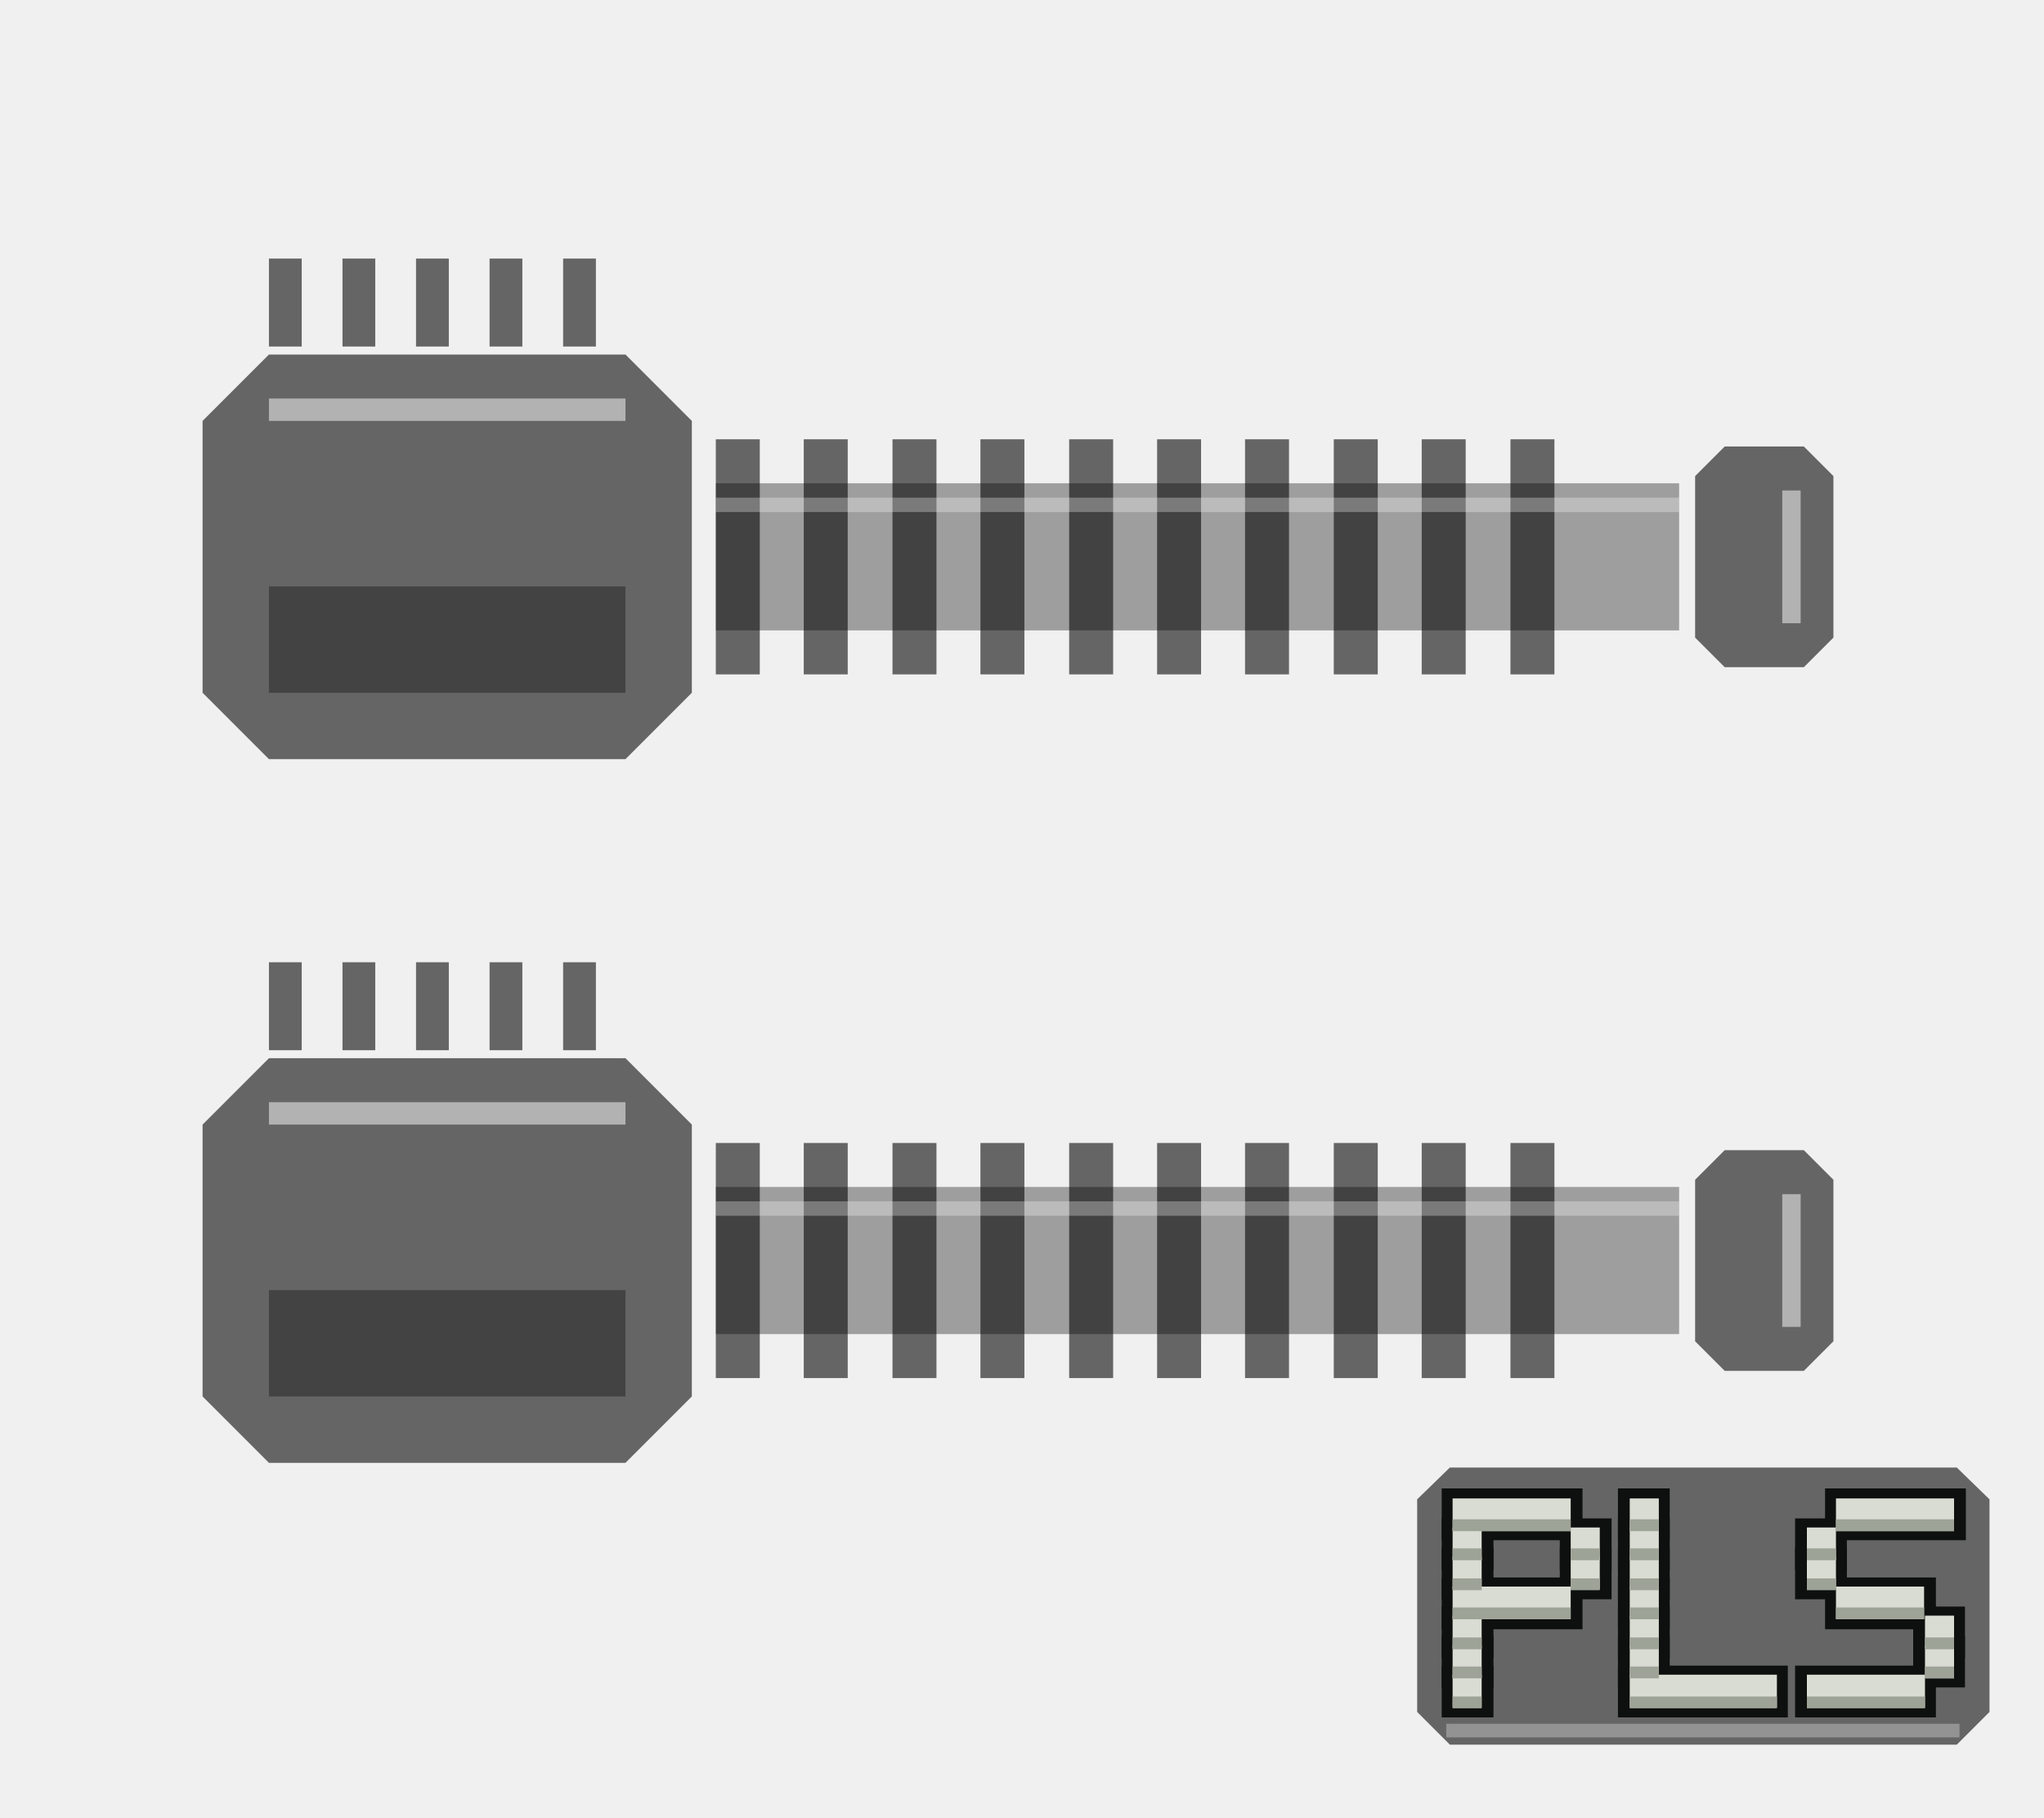
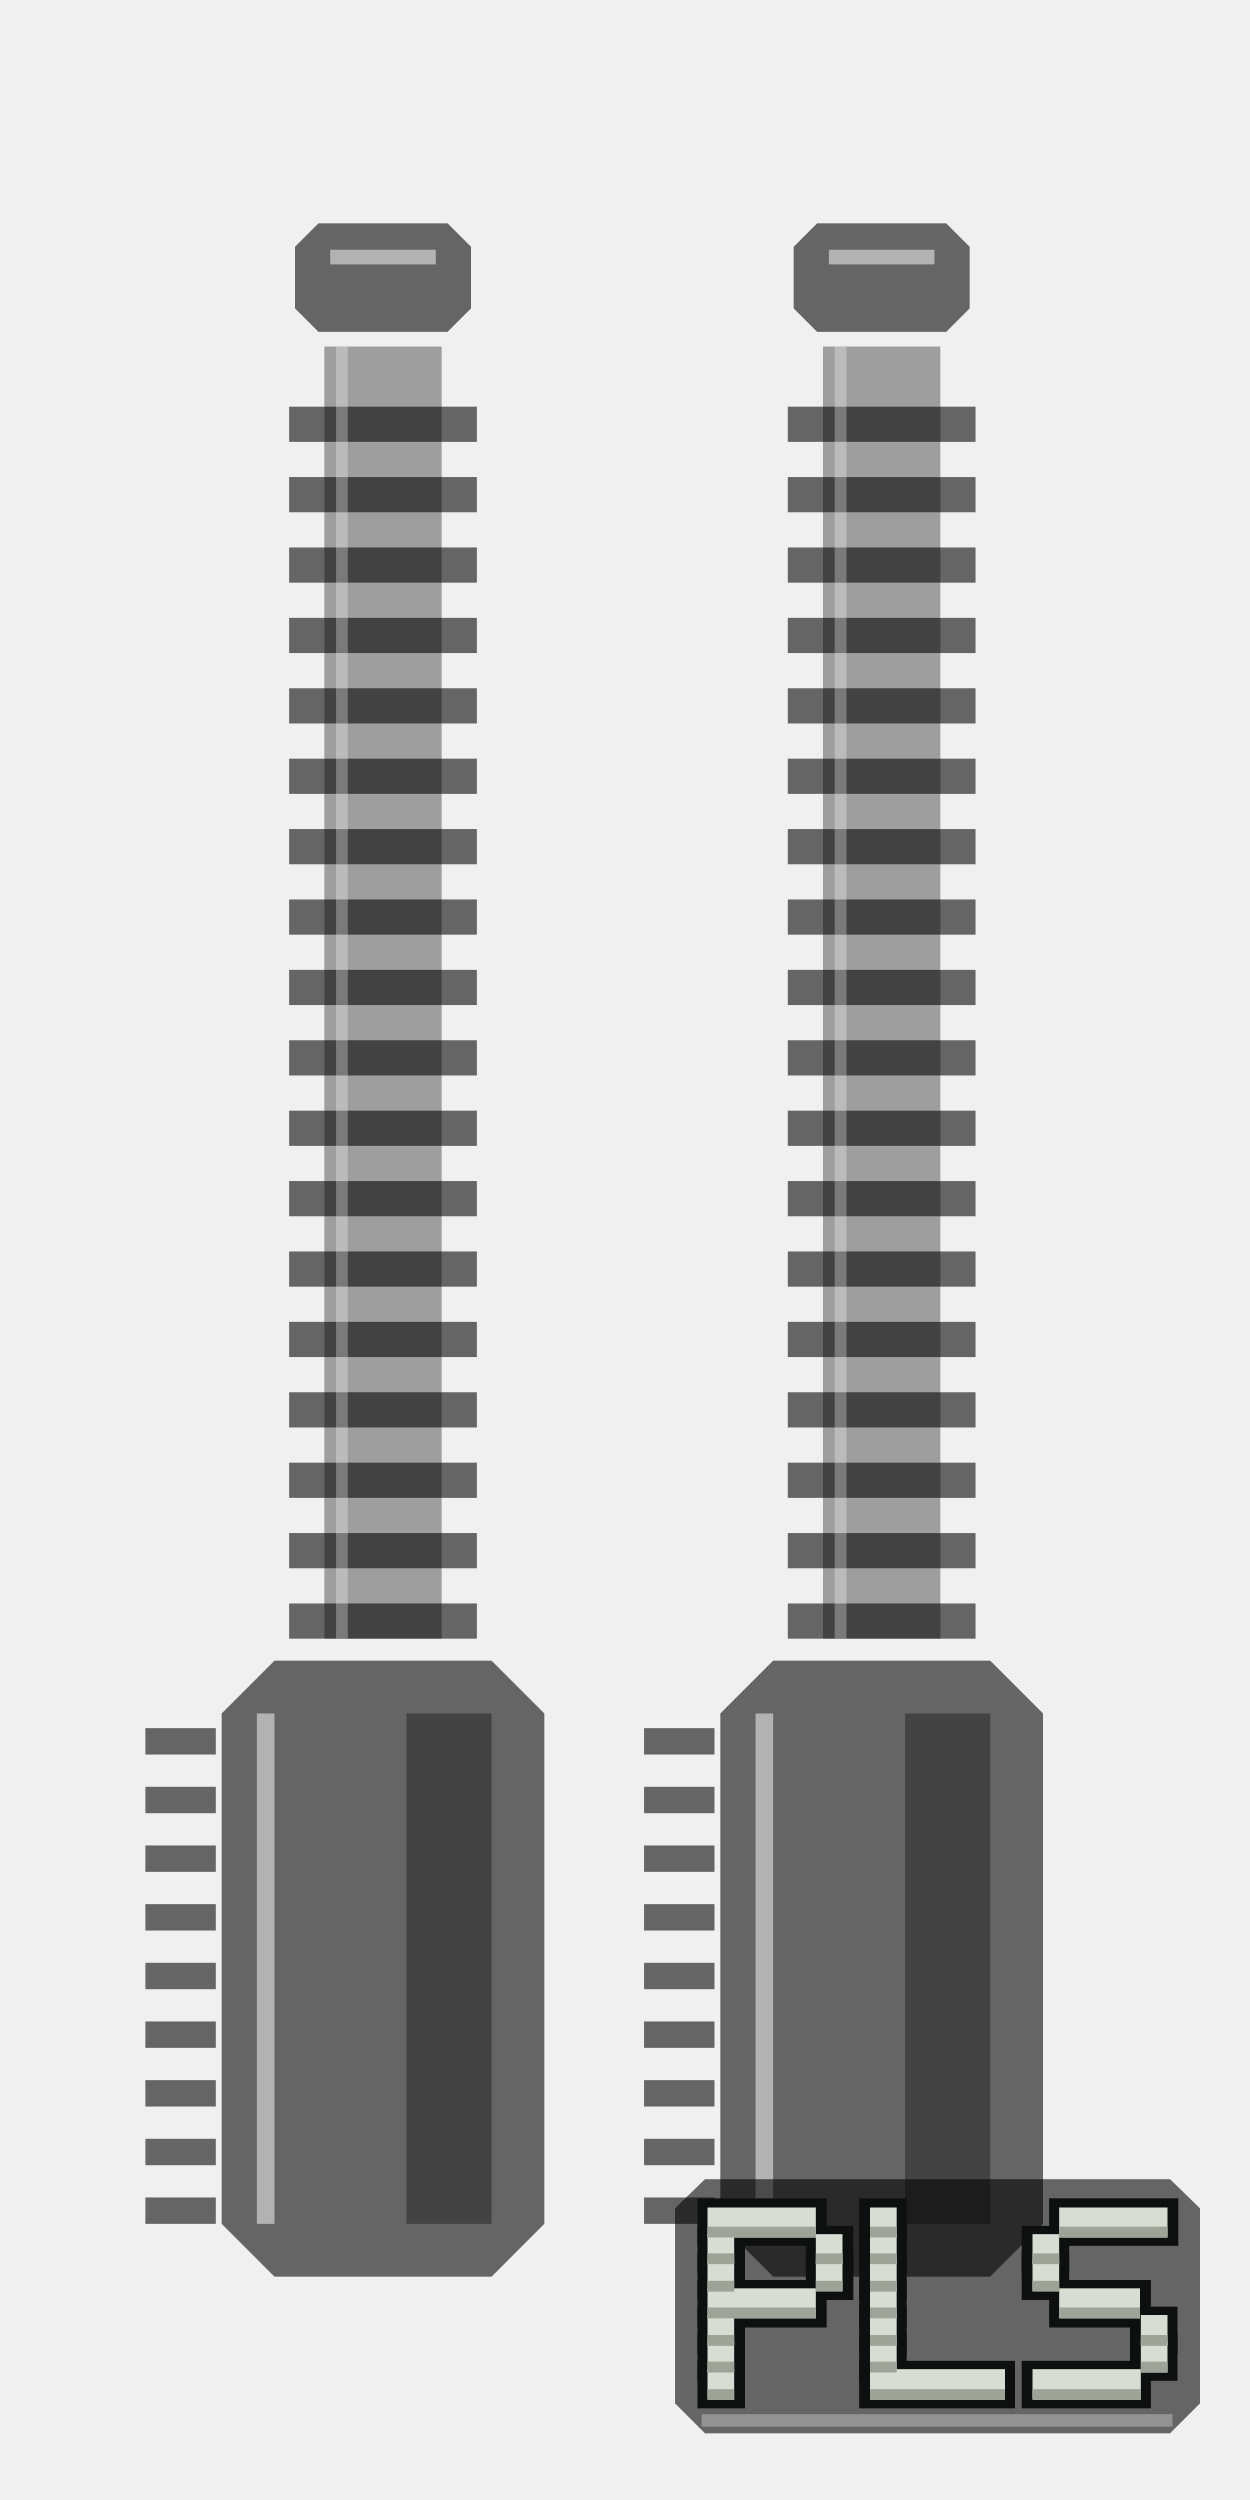
- <svg xmlns="http://www.w3.org/2000/svg" viewBox="0 0 225 200">
-   <g transform="translate(13.5 12) scale(0.88)">
-     <polygon points="18.3,30.7 62.9,30.7 71.2,39 71.2,73 62.9,81.3 18.3,81.3 10,73 10,39" fill="#000000" fill-opacity="0.58" />
-     <rect x="18.3" y="18.7" width="4.1" height="11" fill="#000000" fill-opacity="0.58" />
-     <rect x="27.5" y="18.7" width="4.1" height="11" fill="#000000" fill-opacity="0.58" />
-     <rect x="36.7" y="18.7" width="4.1" height="11" fill="#000000" fill-opacity="0.58" />
-     <rect x="45.9" y="18.7" width="4.1" height="11" fill="#000000" fill-opacity="0.58" />
-     <rect x="55.1" y="18.7" width="4.1" height="11" fill="#000000" fill-opacity="0.58" />
-     <rect x="18.3" y="36.2" width="44.6" height="2.8" fill="#ffffff" fill-opacity="0.5" />
-     <rect x="18.3" y="59.7" width="44.6" height="13.3" fill="#000000" fill-opacity="0.34" />
-     <rect x="74.2" y="46.8" width="120.5" height="18.4" fill="#000000" fill-opacity="0.34" />
-     <rect x="74.2" y="41.3" width="5.5" height="29.4" fill="#000000" fill-opacity="0.58" />
-     <rect x="85.2" y="41.3" width="5.5" height="29.4" fill="#000000" fill-opacity="0.58" />
-     <rect x="96.3" y="41.3" width="5.5" height="29.4" fill="#000000" fill-opacity="0.58" />
-     <rect x="107.3" y="41.3" width="5.5" height="29.4" fill="#000000" fill-opacity="0.58" />
-     <rect x="118.4" y="41.3" width="5.5" height="29.4" fill="#000000" fill-opacity="0.58" />
-     <rect x="129.4" y="41.3" width="5.5" height="29.4" fill="#000000" fill-opacity="0.58" />
-     <rect x="140.4" y="41.3" width="5.5" height="29.4" fill="#000000" fill-opacity="0.58" />
-     <rect x="151.5" y="41.3" width="5.5" height="29.4" fill="#000000" fill-opacity="0.58" />
-     <rect x="162.5" y="41.3" width="5.5" height="29.4" fill="#000000" fill-opacity="0.58" />
-     <rect x="173.6" y="41.3" width="5.5" height="29.4" fill="#000000" fill-opacity="0.58" />
-     <rect x="74.2" y="48.6" width="120.5" height="1.8" fill="#ffffff" fill-opacity="0.3" />
-     <polygon points="200.4,42.2 210.3,42.2 214,45.9 214,66.1 210.3,69.8 200.4,69.8 196.7,66.1 196.7,45.9" fill="#000000" fill-opacity="0.58" />
-     <rect x="207.6" y="47.7" width="2.3" height="16.6" fill="#ffffff" fill-opacity="0.5" />
-     <polygon points="18.3,118.7 62.9,118.7 71.2,127 71.2,161 62.9,169.3 18.3,169.3 10,161 10,127" fill="#000000" fill-opacity="0.58" />
-     <rect x="18.3" y="106.7" width="4.1" height="11" fill="#000000" fill-opacity="0.58" />
-     <rect x="27.5" y="106.7" width="4.1" height="11" fill="#000000" fill-opacity="0.58" />
-     <rect x="36.7" y="106.7" width="4.1" height="11" fill="#000000" fill-opacity="0.58" />
-     <rect x="45.9" y="106.7" width="4.1" height="11" fill="#000000" fill-opacity="0.58" />
-     <rect x="55.1" y="106.7" width="4.1" height="11" fill="#000000" fill-opacity="0.58" />
-     <rect x="18.3" y="124.2" width="44.6" height="2.8" fill="#ffffff" fill-opacity="0.5" />
-     <rect x="18.3" y="147.7" width="44.6" height="13.3" fill="#000000" fill-opacity="0.34" />
-     <rect x="74.2" y="134.8" width="120.5" height="18.4" fill="#000000" fill-opacity="0.34" />
-     <rect x="74.2" y="129.3" width="5.5" height="29.4" fill="#000000" fill-opacity="0.58" />
-     <rect x="85.2" y="129.3" width="5.5" height="29.4" fill="#000000" fill-opacity="0.58" />
-     <rect x="96.3" y="129.3" width="5.5" height="29.4" fill="#000000" fill-opacity="0.58" />
-     <rect x="107.3" y="129.3" width="5.5" height="29.4" fill="#000000" fill-opacity="0.58" />
-     <rect x="118.4" y="129.3" width="5.5" height="29.4" fill="#000000" fill-opacity="0.58" />
-     <rect x="129.4" y="129.3" width="5.5" height="29.4" fill="#000000" fill-opacity="0.58" />
-     <rect x="140.4" y="129.3" width="5.5" height="29.4" fill="#000000" fill-opacity="0.58" />
-     <rect x="151.5" y="129.3" width="5.5" height="29.4" fill="#000000" fill-opacity="0.58" />
-     <rect x="162.5" y="129.3" width="5.5" height="29.4" fill="#000000" fill-opacity="0.58" />
-     <rect x="173.6" y="129.3" width="5.5" height="29.4" fill="#000000" fill-opacity="0.58" />
-     <rect x="74.2" y="136.6" width="120.5" height="1.8" fill="#ffffff" fill-opacity="0.3" />
-     <polygon points="200.4,130.2 210.3,130.2 214,133.9 214,154.1 210.3,157.8 200.4,157.8 196.7,154.1 196.7,133.9" fill="#000000" fill-opacity="0.58" />
-     <rect x="207.6" y="135.7" width="2.3" height="16.6" fill="#ffffff" fill-opacity="0.5" />
+ <svg xmlns="http://www.w3.org/2000/svg" viewBox="0 0 150 300">
+   <g transform="translate(9 18) scale(0.88)">
+     <g transform="translate(0 300) rotate(-90)">
+       <polygon points="17.2,20 86.8,20 94,27.2 94,56.8 86.8,64 17.2,64 10,56.8 10,27.2" fill="#000000" fill-opacity="0.58" />
+       <rect x="17.2" y="9.6" width="3.6" height="9.6" fill="#000000" fill-opacity="0.58" />
+       <rect x="25.2" y="9.6" width="3.6" height="9.6" fill="#000000" fill-opacity="0.58" />
+       <rect x="33.2" y="9.6" width="3.6" height="9.6" fill="#000000" fill-opacity="0.58" />
+       <rect x="41.2" y="9.6" width="3.6" height="9.6" fill="#000000" fill-opacity="0.58" />
+       <rect x="49.2" y="9.6" width="3.6" height="9.6" fill="#000000" fill-opacity="0.58" />
+       <rect x="57.2" y="9.6" width="3.6" height="9.6" fill="#000000" fill-opacity="0.58" />
+       <rect x="65.2" y="9.6" width="3.6" height="9.6" fill="#000000" fill-opacity="0.58" />
+       <rect x="73.2" y="9.6" width="3.6" height="9.6" fill="#000000" fill-opacity="0.58" />
+       <rect x="81.2" y="9.6" width="3.6" height="9.6" fill="#000000" fill-opacity="0.58" />
+       <rect x="17.2" y="24.8" width="69.6" height="2.4" fill="#ffffff" fill-opacity="0.5" />
+       <rect x="17.2" y="45.2" width="69.6" height="11.6" fill="#000000" fill-opacity="0.34" />
+       <rect x="97" y="34" width="176.2" height="16" fill="#000000" fill-opacity="0.34" />
+       <rect x="97" y="29.2" width="4.8" height="25.6" fill="#000000" fill-opacity="0.58" />
+       <rect x="106.6" y="29.2" width="4.8" height="25.6" fill="#000000" fill-opacity="0.58" />
+       <rect x="116.2" y="29.2" width="4.8" height="25.6" fill="#000000" fill-opacity="0.58" />
+       <rect x="125.8" y="29.2" width="4.8" height="25.6" fill="#000000" fill-opacity="0.58" />
+       <rect x="135.4" y="29.2" width="4.8" height="25.6" fill="#000000" fill-opacity="0.58" />
+       <rect x="145" y="29.2" width="4.8" height="25.6" fill="#000000" fill-opacity="0.58" />
+       <rect x="154.6" y="29.2" width="4.8" height="25.6" fill="#000000" fill-opacity="0.58" />
+       <rect x="164.2" y="29.2" width="4.8" height="25.6" fill="#000000" fill-opacity="0.58" />
+       <rect x="173.8" y="29.2" width="4.8" height="25.6" fill="#000000" fill-opacity="0.58" />
+       <rect x="183.4" y="29.2" width="4.8" height="25.6" fill="#000000" fill-opacity="0.58" />
+       <rect x="193" y="29.2" width="4.8" height="25.6" fill="#000000" fill-opacity="0.58" />
+       <rect x="202.6" y="29.2" width="4.8" height="25.6" fill="#000000" fill-opacity="0.58" />
+       <rect x="212.2" y="29.2" width="4.8" height="25.6" fill="#000000" fill-opacity="0.58" />
+       <rect x="221.8" y="29.2" width="4.8" height="25.6" fill="#000000" fill-opacity="0.58" />
+       <rect x="231.4" y="29.2" width="4.8" height="25.6" fill="#000000" fill-opacity="0.58" />
+       <rect x="241" y="29.2" width="4.8" height="25.6" fill="#000000" fill-opacity="0.58" />
+       <rect x="250.6" y="29.2" width="4.8" height="25.6" fill="#000000" fill-opacity="0.58" />
+       <rect x="260.2" y="29.2" width="4.8" height="25.6" fill="#000000" fill-opacity="0.58" />
+       <rect x="97" y="35.6" width="176.2" height="1.6" fill="#ffffff" fill-opacity="0.3" />
+       <polygon points="278.4,30 286.8,30 290,33.2 290,50.8 286.8,54 278.4,54 275.2,50.8 275.2,33.2" fill="#000000" fill-opacity="0.58" />
+       <rect x="284.4" y="34.8" width="2" height="14.4" fill="#ffffff" fill-opacity="0.5" />
+       <polygon points="17.2,88 86.8,88 94,95.2 94,124.8 86.8,132 17.2,132 10,124.8 10,95.2" fill="#000000" fill-opacity="0.58" />
+       <rect x="17.2" y="77.6" width="3.6" height="9.6" fill="#000000" fill-opacity="0.58" />
+       <rect x="25.2" y="77.6" width="3.6" height="9.6" fill="#000000" fill-opacity="0.58" />
+       <rect x="33.2" y="77.6" width="3.6" height="9.6" fill="#000000" fill-opacity="0.58" />
+       <rect x="41.2" y="77.6" width="3.6" height="9.6" fill="#000000" fill-opacity="0.58" />
+       <rect x="49.2" y="77.6" width="3.6" height="9.6" fill="#000000" fill-opacity="0.58" />
+       <rect x="57.2" y="77.6" width="3.6" height="9.6" fill="#000000" fill-opacity="0.58" />
+       <rect x="65.2" y="77.6" width="3.6" height="9.6" fill="#000000" fill-opacity="0.58" />
+       <rect x="73.2" y="77.6" width="3.6" height="9.6" fill="#000000" fill-opacity="0.58" />
+       <rect x="81.2" y="77.6" width="3.6" height="9.6" fill="#000000" fill-opacity="0.58" />
+       <rect x="17.2" y="92.8" width="69.6" height="2.4" fill="#ffffff" fill-opacity="0.5" />
+       <rect x="17.2" y="113.2" width="69.6" height="11.6" fill="#000000" fill-opacity="0.34" />
+       <rect x="97" y="102" width="176.2" height="16" fill="#000000" fill-opacity="0.34" />
+       <rect x="97" y="97.2" width="4.8" height="25.6" fill="#000000" fill-opacity="0.58" />
+       <rect x="106.6" y="97.2" width="4.8" height="25.6" fill="#000000" fill-opacity="0.58" />
+       <rect x="116.2" y="97.2" width="4.8" height="25.6" fill="#000000" fill-opacity="0.58" />
+       <rect x="125.8" y="97.2" width="4.8" height="25.6" fill="#000000" fill-opacity="0.58" />
+       <rect x="135.4" y="97.2" width="4.8" height="25.6" fill="#000000" fill-opacity="0.58" />
+       <rect x="145" y="97.2" width="4.8" height="25.6" fill="#000000" fill-opacity="0.58" />
+       <rect x="154.6" y="97.2" width="4.8" height="25.6" fill="#000000" fill-opacity="0.58" />
+       <rect x="164.2" y="97.2" width="4.8" height="25.6" fill="#000000" fill-opacity="0.58" />
+       <rect x="173.8" y="97.2" width="4.8" height="25.6" fill="#000000" fill-opacity="0.58" />
+       <rect x="183.4" y="97.2" width="4.8" height="25.6" fill="#000000" fill-opacity="0.58" />
+       <rect x="193" y="97.2" width="4.8" height="25.6" fill="#000000" fill-opacity="0.58" />
+       <rect x="202.6" y="97.2" width="4.8" height="25.6" fill="#000000" fill-opacity="0.58" />
+       <rect x="212.2" y="97.2" width="4.8" height="25.6" fill="#000000" fill-opacity="0.58" />
+       <rect x="221.8" y="97.2" width="4.8" height="25.6" fill="#000000" fill-opacity="0.58" />
+       <rect x="231.4" y="97.2" width="4.8" height="25.6" fill="#000000" fill-opacity="0.58" />
+       <rect x="241" y="97.2" width="4.8" height="25.6" fill="#000000" fill-opacity="0.58" />
+       <rect x="250.6" y="97.2" width="4.8" height="25.6" fill="#000000" fill-opacity="0.58" />
+       <rect x="260.2" y="97.2" width="4.8" height="25.6" fill="#000000" fill-opacity="0.58" />
+       <rect x="97" y="103.6" width="176.2" height="1.6" fill="#ffffff" fill-opacity="0.3" />
+       <polygon points="278.4,98 286.8,98 290,101.2 290,118.8 286.8,122 278.4,122 275.2,118.8 275.2,101.2" fill="#000000" fill-opacity="0.58" />
+       <rect x="284.4" y="102.8" width="2" height="14.4" fill="#ffffff" fill-opacity="0.5" />
+     </g>
  </g>
-   <polygon points="159.6,161.5 215.4,161.5 219,165 219,188.4 215.4,192 159.6,192 156,188.4 156,165" fill="#000000" fill-opacity="0.58" />
-   <rect x="159.2" y="189.7" width="56.5" height="1.5" fill="#ffffff" fill-opacity="0.3" />
-   <rect x="158.7" y="163.8" width="15.5" height="5.7" fill="#0d100e" />
-   <rect x="158.7" y="167.1" width="5.7" height="5.7" fill="#0d100e" />
-   <rect x="171.7" y="167.1" width="5.7" height="5.7" fill="#0d100e" />
-   <rect x="158.7" y="170.3" width="5.7" height="5.7" fill="#0d100e" />
-   <rect x="171.7" y="170.3" width="5.7" height="5.7" fill="#0d100e" />
-   <rect x="158.7" y="173.6" width="15.5" height="5.7" fill="#0d100e" />
-   <rect x="158.7" y="176.8" width="5.7" height="5.7" fill="#0d100e" />
-   <rect x="158.7" y="180" width="5.7" height="5.7" fill="#0d100e" />
-   <rect x="158.7" y="183.3" width="5.7" height="5.7" fill="#0d100e" />
-   <rect x="178.1" y="163.8" width="5.7" height="5.7" fill="#0d100e" />
-   <rect x="178.1" y="167.1" width="5.7" height="5.7" fill="#0d100e" />
-   <rect x="178.1" y="170.3" width="5.7" height="5.7" fill="#0d100e" />
-   <rect x="178.1" y="173.6" width="5.7" height="5.7" fill="#0d100e" />
-   <rect x="178.1" y="176.8" width="5.7" height="5.7" fill="#0d100e" />
-   <rect x="178.1" y="180" width="5.7" height="5.7" fill="#0d100e" />
-   <rect x="178.1" y="183.3" width="18.7" height="5.7" fill="#0d100e" />
-   <rect x="200.9" y="163.8" width="15.5" height="5.7" fill="#0d100e" />
-   <rect x="197.6" y="167.1" width="5.7" height="5.7" fill="#0d100e" />
-   <rect x="197.6" y="170.3" width="5.7" height="5.7" fill="#0d100e" />
-   <rect x="200.9" y="173.6" width="12.2" height="5.7" fill="#0d100e" />
-   <rect x="210.6" y="176.8" width="5.7" height="5.7" fill="#0d100e" />
-   <rect x="210.6" y="180" width="5.7" height="5.7" fill="#0d100e" />
-   <rect x="197.6" y="183.3" width="15.5" height="5.7" fill="#0d100e" />
-   <rect x="159.9" y="164.9" width="13" height="3.6" fill="#d9dcd2" />
-   <rect x="159.9" y="168.1" width="3.2" height="3.6" fill="#d9dcd2" />
-   <rect x="172.9" y="168.1" width="3.2" height="3.6" fill="#d9dcd2" />
-   <rect x="159.9" y="171.3" width="3.2" height="3.6" fill="#d9dcd2" />
-   <rect x="172.9" y="171.3" width="3.2" height="3.6" fill="#d9dcd2" />
-   <rect x="159.9" y="174.6" width="13" height="3.6" fill="#d9dcd2" />
-   <rect x="159.9" y="177.8" width="3.2" height="3.6" fill="#d9dcd2" />
-   <rect x="159.9" y="181.1" width="3.2" height="3.6" fill="#d9dcd2" />
-   <rect x="159.9" y="184.3" width="3.2" height="3.6" fill="#d9dcd2" />
-   <rect x="179.4" y="164.9" width="3.2" height="3.6" fill="#d9dcd2" />
-   <rect x="179.4" y="168.1" width="3.2" height="3.6" fill="#d9dcd2" />
-   <rect x="179.4" y="171.3" width="3.2" height="3.6" fill="#d9dcd2" />
-   <rect x="179.4" y="174.6" width="3.2" height="3.6" fill="#d9dcd2" />
-   <rect x="179.4" y="177.8" width="3.2" height="3.6" fill="#d9dcd2" />
-   <rect x="179.4" y="181.1" width="3.2" height="3.6" fill="#d9dcd2" />
-   <rect x="179.4" y="184.3" width="16.2" height="3.6" fill="#d9dcd2" />
-   <rect x="202.1" y="164.9" width="13" height="3.6" fill="#d9dcd2" />
-   <rect x="198.9" y="168.1" width="3.2" height="3.6" fill="#d9dcd2" />
-   <rect x="198.9" y="171.3" width="3.2" height="3.6" fill="#d9dcd2" />
-   <rect x="202.1" y="174.6" width="9.7" height="3.6" fill="#d9dcd2" />
-   <rect x="211.9" y="177.8" width="3.2" height="3.6" fill="#d9dcd2" />
-   <rect x="211.9" y="181.1" width="3.2" height="3.6" fill="#d9dcd2" />
-   <rect x="198.9" y="184.3" width="13" height="3.6" fill="#d9dcd2" />
-   <rect x="159.9" y="167.2" width="13" height="1.3" fill="#9ea397" />
-   <rect x="159.9" y="170.4" width="3.2" height="1.3" fill="#9ea397" />
-   <rect x="172.9" y="170.4" width="3.2" height="1.3" fill="#9ea397" />
-   <rect x="159.9" y="173.7" width="3.2" height="1.3" fill="#9ea397" />
-   <rect x="172.9" y="173.7" width="3.2" height="1.3" fill="#9ea397" />
-   <rect x="159.9" y="176.9" width="13" height="1.3" fill="#9ea397" />
-   <rect x="159.9" y="180.2" width="3.2" height="1.3" fill="#9ea397" />
-   <rect x="159.9" y="183.4" width="3.2" height="1.3" fill="#9ea397" />
-   <rect x="159.9" y="186.7" width="3.2" height="1.3" fill="#9ea397" />
-   <rect x="179.4" y="167.2" width="3.2" height="1.3" fill="#9ea397" />
-   <rect x="179.4" y="170.4" width="3.2" height="1.3" fill="#9ea397" />
-   <rect x="179.4" y="173.7" width="3.2" height="1.3" fill="#9ea397" />
-   <rect x="179.4" y="176.9" width="3.2" height="1.3" fill="#9ea397" />
-   <rect x="179.4" y="180.2" width="3.2" height="1.3" fill="#9ea397" />
-   <rect x="179.4" y="183.4" width="3.2" height="1.3" fill="#9ea397" />
-   <rect x="179.4" y="186.7" width="16.2" height="1.3" fill="#9ea397" />
-   <rect x="202.1" y="167.2" width="13" height="1.3" fill="#9ea397" />
-   <rect x="198.9" y="170.4" width="3.2" height="1.3" fill="#9ea397" />
-   <rect x="198.9" y="173.7" width="3.2" height="1.3" fill="#9ea397" />
-   <rect x="202.1" y="176.9" width="9.7" height="1.3" fill="#9ea397" />
-   <rect x="211.9" y="180.2" width="3.2" height="1.3" fill="#9ea397" />
-   <rect x="211.9" y="183.4" width="3.2" height="1.3" fill="#9ea397" />
-   <rect x="198.9" y="186.7" width="13" height="1.3" fill="#9ea397" />
+   <polygon points="84.6,261.5 140.4,261.5 144,265 144,288.4 140.4,292 84.6,292 81,288.4 81,265" fill="#000000" fill-opacity="0.58" />
+   <rect x="84.2" y="289.7" width="56.5" height="1.5" fill="#ffffff" fill-opacity="0.3" />
+   <rect x="83.7" y="263.8" width="15.5" height="5.7" fill="#0d100e" />
+   <rect x="83.7" y="267.1" width="5.7" height="5.7" fill="#0d100e" />
+   <rect x="96.7" y="267.1" width="5.7" height="5.7" fill="#0d100e" />
+   <rect x="83.7" y="270.3" width="5.7" height="5.7" fill="#0d100e" />
+   <rect x="96.7" y="270.3" width="5.7" height="5.7" fill="#0d100e" />
+   <rect x="83.7" y="273.6" width="15.5" height="5.7" fill="#0d100e" />
+   <rect x="83.7" y="276.8" width="5.7" height="5.7" fill="#0d100e" />
+   <rect x="83.7" y="280" width="5.7" height="5.7" fill="#0d100e" />
+   <rect x="83.7" y="283.3" width="5.7" height="5.7" fill="#0d100e" />
+   <rect x="103.1" y="263.8" width="5.7" height="5.7" fill="#0d100e" />
+   <rect x="103.1" y="267.1" width="5.7" height="5.7" fill="#0d100e" />
+   <rect x="103.1" y="270.3" width="5.7" height="5.7" fill="#0d100e" />
+   <rect x="103.1" y="273.6" width="5.7" height="5.7" fill="#0d100e" />
+   <rect x="103.1" y="276.8" width="5.7" height="5.7" fill="#0d100e" />
+   <rect x="103.1" y="280" width="5.7" height="5.7" fill="#0d100e" />
+   <rect x="103.1" y="283.3" width="18.7" height="5.7" fill="#0d100e" />
+   <rect x="125.9" y="263.8" width="15.5" height="5.7" fill="#0d100e" />
+   <rect x="122.6" y="267.1" width="5.7" height="5.7" fill="#0d100e" />
+   <rect x="122.6" y="270.3" width="5.7" height="5.7" fill="#0d100e" />
+   <rect x="125.9" y="273.6" width="12.2" height="5.7" fill="#0d100e" />
+   <rect x="135.6" y="276.8" width="5.7" height="5.7" fill="#0d100e" />
+   <rect x="135.6" y="280" width="5.7" height="5.7" fill="#0d100e" />
+   <rect x="122.6" y="283.3" width="15.5" height="5.7" fill="#0d100e" />
+   <rect x="84.9" y="264.9" width="13" height="3.6" fill="#d9dcd2" />
+   <rect x="84.9" y="268.1" width="3.2" height="3.6" fill="#d9dcd2" />
+   <rect x="97.9" y="268.1" width="3.2" height="3.6" fill="#d9dcd2" />
+   <rect x="84.9" y="271.3" width="3.2" height="3.6" fill="#d9dcd2" />
+   <rect x="97.9" y="271.3" width="3.2" height="3.6" fill="#d9dcd2" />
+   <rect x="84.9" y="274.6" width="13" height="3.6" fill="#d9dcd2" />
+   <rect x="84.9" y="277.8" width="3.2" height="3.6" fill="#d9dcd2" />
+   <rect x="84.9" y="281.1" width="3.2" height="3.6" fill="#d9dcd2" />
+   <rect x="84.9" y="284.3" width="3.2" height="3.6" fill="#d9dcd2" />
+   <rect x="104.4" y="264.9" width="3.2" height="3.6" fill="#d9dcd2" />
+   <rect x="104.4" y="268.1" width="3.2" height="3.6" fill="#d9dcd2" />
+   <rect x="104.4" y="271.3" width="3.2" height="3.6" fill="#d9dcd2" />
+   <rect x="104.4" y="274.6" width="3.2" height="3.6" fill="#d9dcd2" />
+   <rect x="104.4" y="277.8" width="3.2" height="3.6" fill="#d9dcd2" />
+   <rect x="104.4" y="281.1" width="3.2" height="3.6" fill="#d9dcd2" />
+   <rect x="104.4" y="284.3" width="16.2" height="3.6" fill="#d9dcd2" />
+   <rect x="127.1" y="264.9" width="13" height="3.6" fill="#d9dcd2" />
+   <rect x="123.9" y="268.1" width="3.2" height="3.6" fill="#d9dcd2" />
+   <rect x="123.9" y="271.3" width="3.2" height="3.6" fill="#d9dcd2" />
+   <rect x="127.1" y="274.6" width="9.7" height="3.6" fill="#d9dcd2" />
+   <rect x="136.9" y="277.8" width="3.2" height="3.6" fill="#d9dcd2" />
+   <rect x="136.9" y="281.1" width="3.2" height="3.6" fill="#d9dcd2" />
+   <rect x="123.9" y="284.3" width="13" height="3.6" fill="#d9dcd2" />
+   <rect x="84.9" y="267.2" width="13" height="1.3" fill="#9ea397" />
+   <rect x="84.9" y="270.4" width="3.2" height="1.3" fill="#9ea397" />
+   <rect x="97.9" y="270.4" width="3.2" height="1.3" fill="#9ea397" />
+   <rect x="84.9" y="273.7" width="3.2" height="1.3" fill="#9ea397" />
+   <rect x="97.9" y="273.7" width="3.2" height="1.3" fill="#9ea397" />
+   <rect x="84.9" y="276.9" width="13" height="1.3" fill="#9ea397" />
+   <rect x="84.9" y="280.2" width="3.2" height="1.3" fill="#9ea397" />
+   <rect x="84.9" y="283.4" width="3.2" height="1.3" fill="#9ea397" />
+   <rect x="84.9" y="286.7" width="3.2" height="1.3" fill="#9ea397" />
+   <rect x="104.4" y="267.2" width="3.2" height="1.3" fill="#9ea397" />
+   <rect x="104.4" y="270.4" width="3.2" height="1.3" fill="#9ea397" />
+   <rect x="104.4" y="273.7" width="3.2" height="1.3" fill="#9ea397" />
+   <rect x="104.4" y="276.9" width="3.2" height="1.3" fill="#9ea397" />
+   <rect x="104.4" y="280.2" width="3.2" height="1.3" fill="#9ea397" />
+   <rect x="104.4" y="283.4" width="3.2" height="1.3" fill="#9ea397" />
+   <rect x="104.4" y="286.7" width="16.2" height="1.3" fill="#9ea397" />
+   <rect x="127.1" y="267.2" width="13" height="1.3" fill="#9ea397" />
+   <rect x="123.9" y="270.4" width="3.2" height="1.3" fill="#9ea397" />
+   <rect x="123.9" y="273.7" width="3.2" height="1.3" fill="#9ea397" />
+   <rect x="127.1" y="276.9" width="9.7" height="1.3" fill="#9ea397" />
+   <rect x="136.9" y="280.2" width="3.2" height="1.3" fill="#9ea397" />
+   <rect x="136.9" y="283.4" width="3.2" height="1.3" fill="#9ea397" />
+   <rect x="123.9" y="286.7" width="13" height="1.3" fill="#9ea397" />
</svg>
